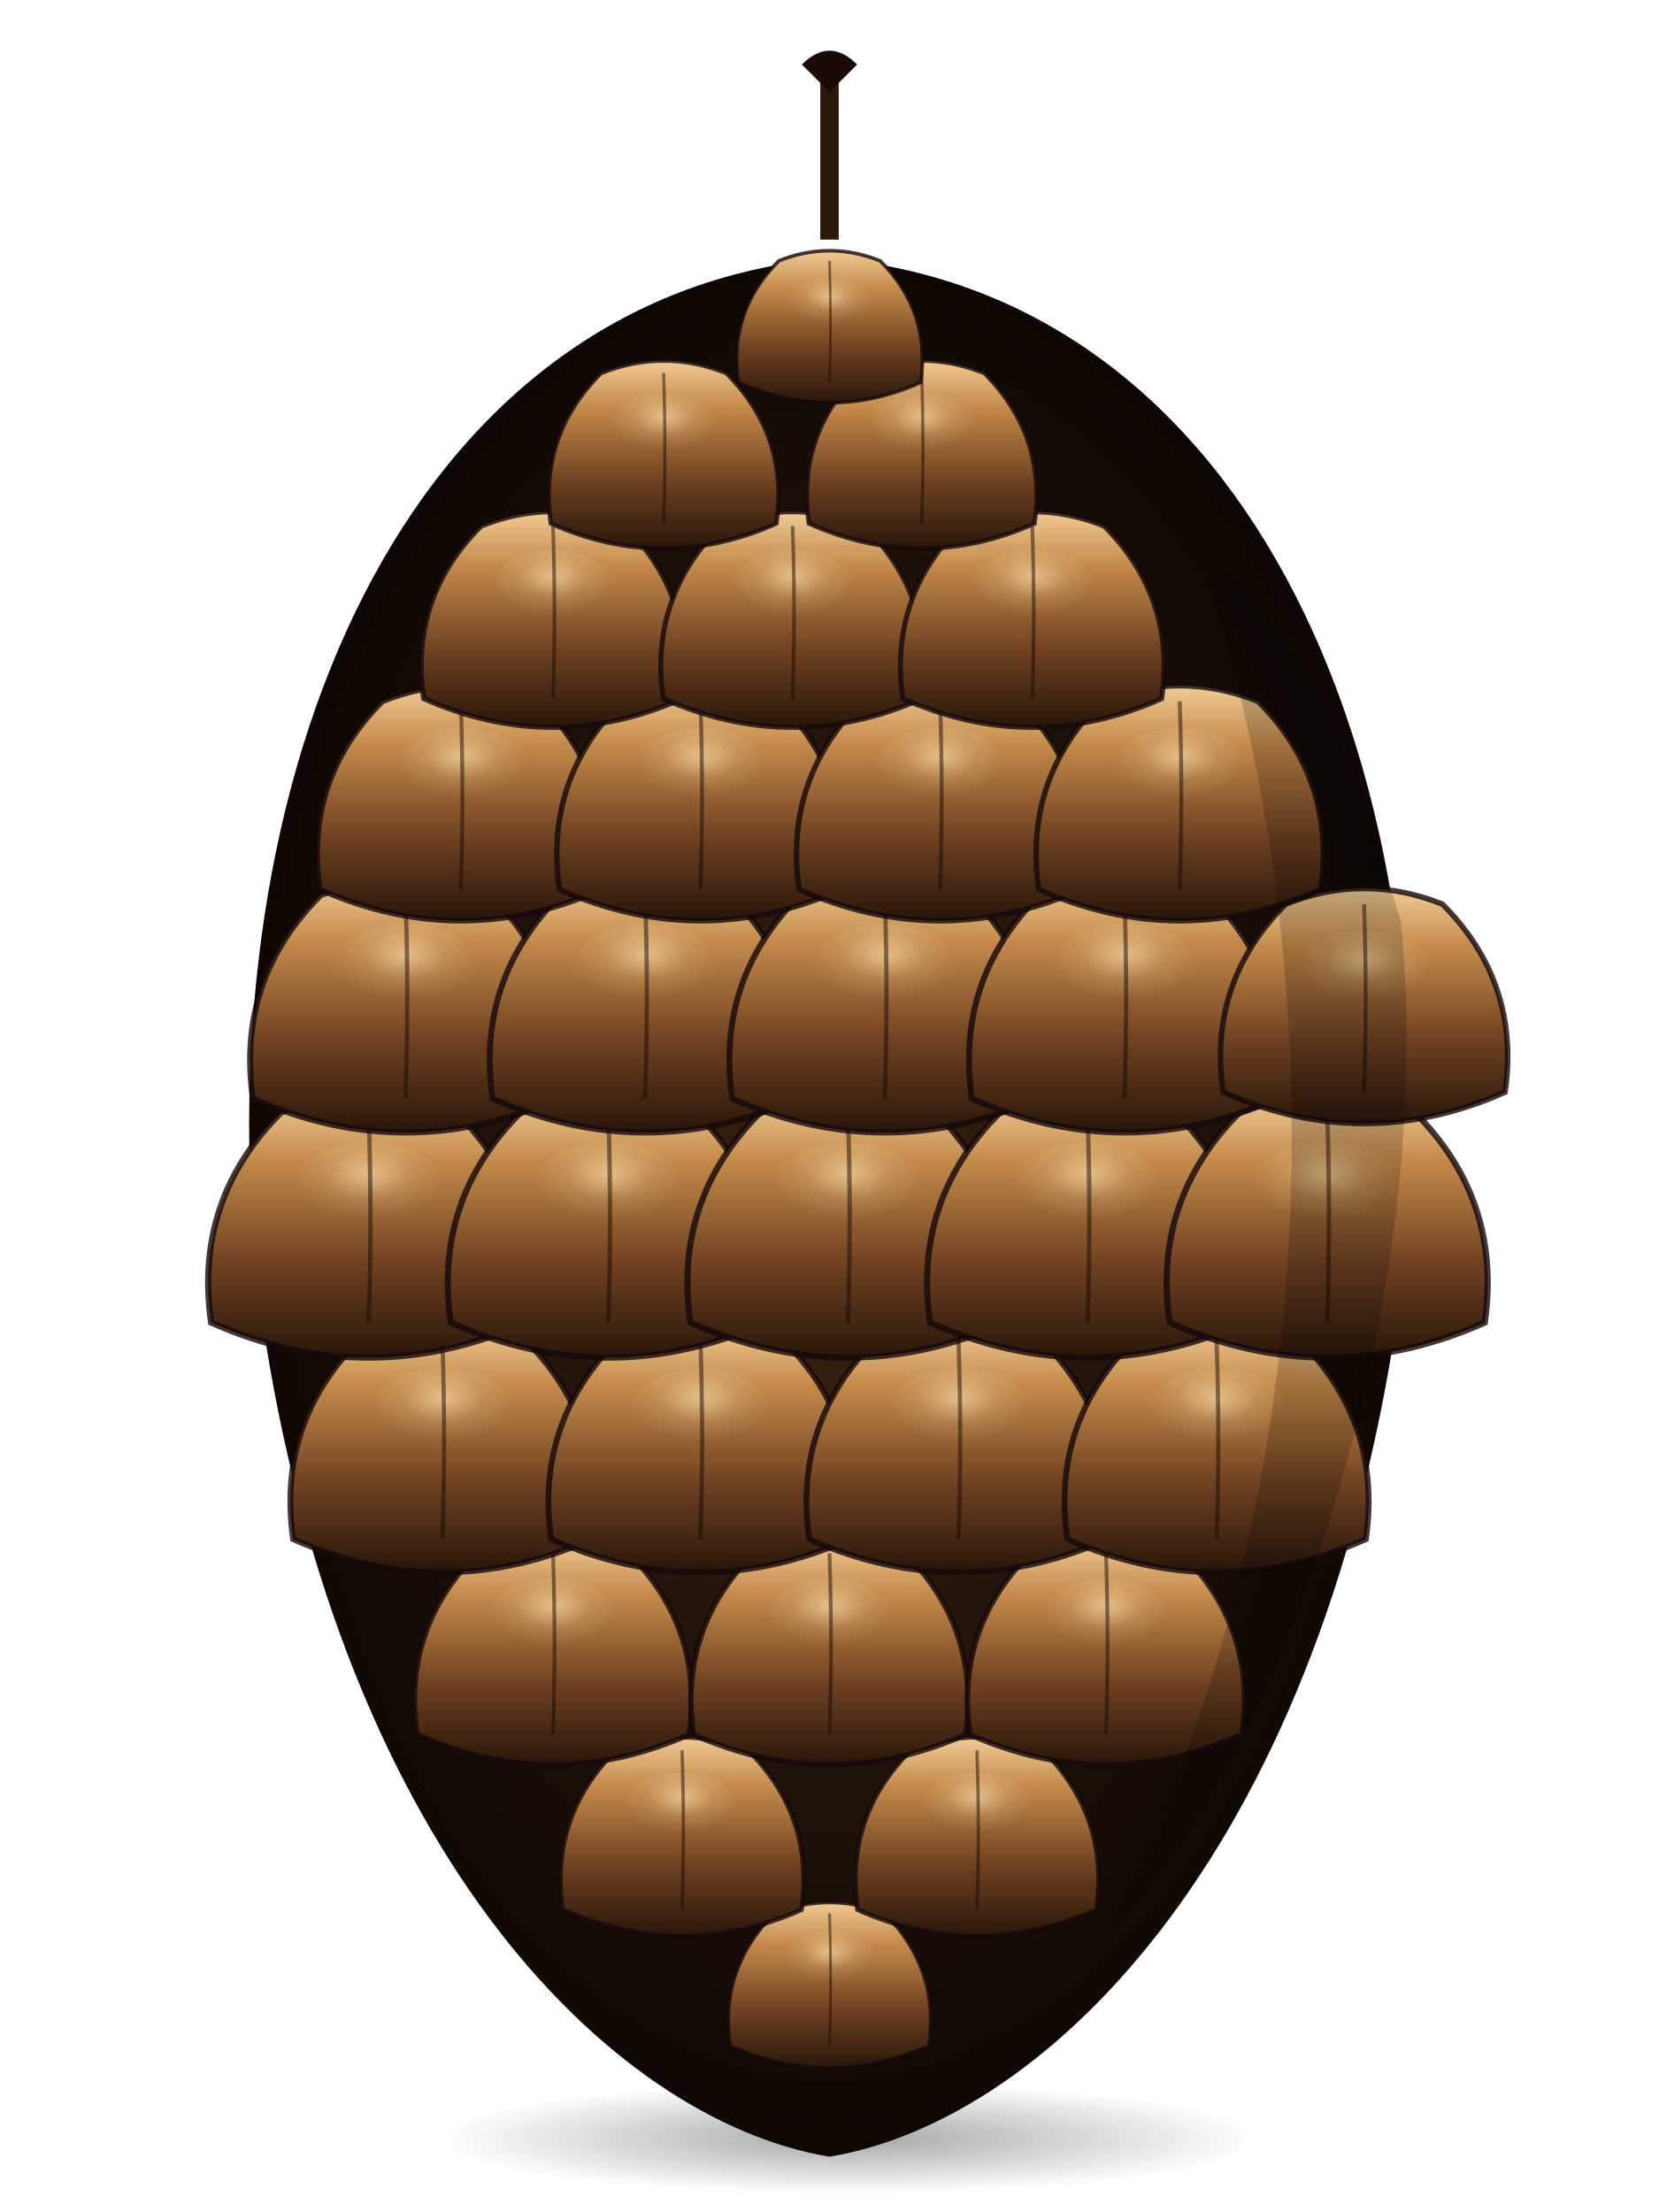
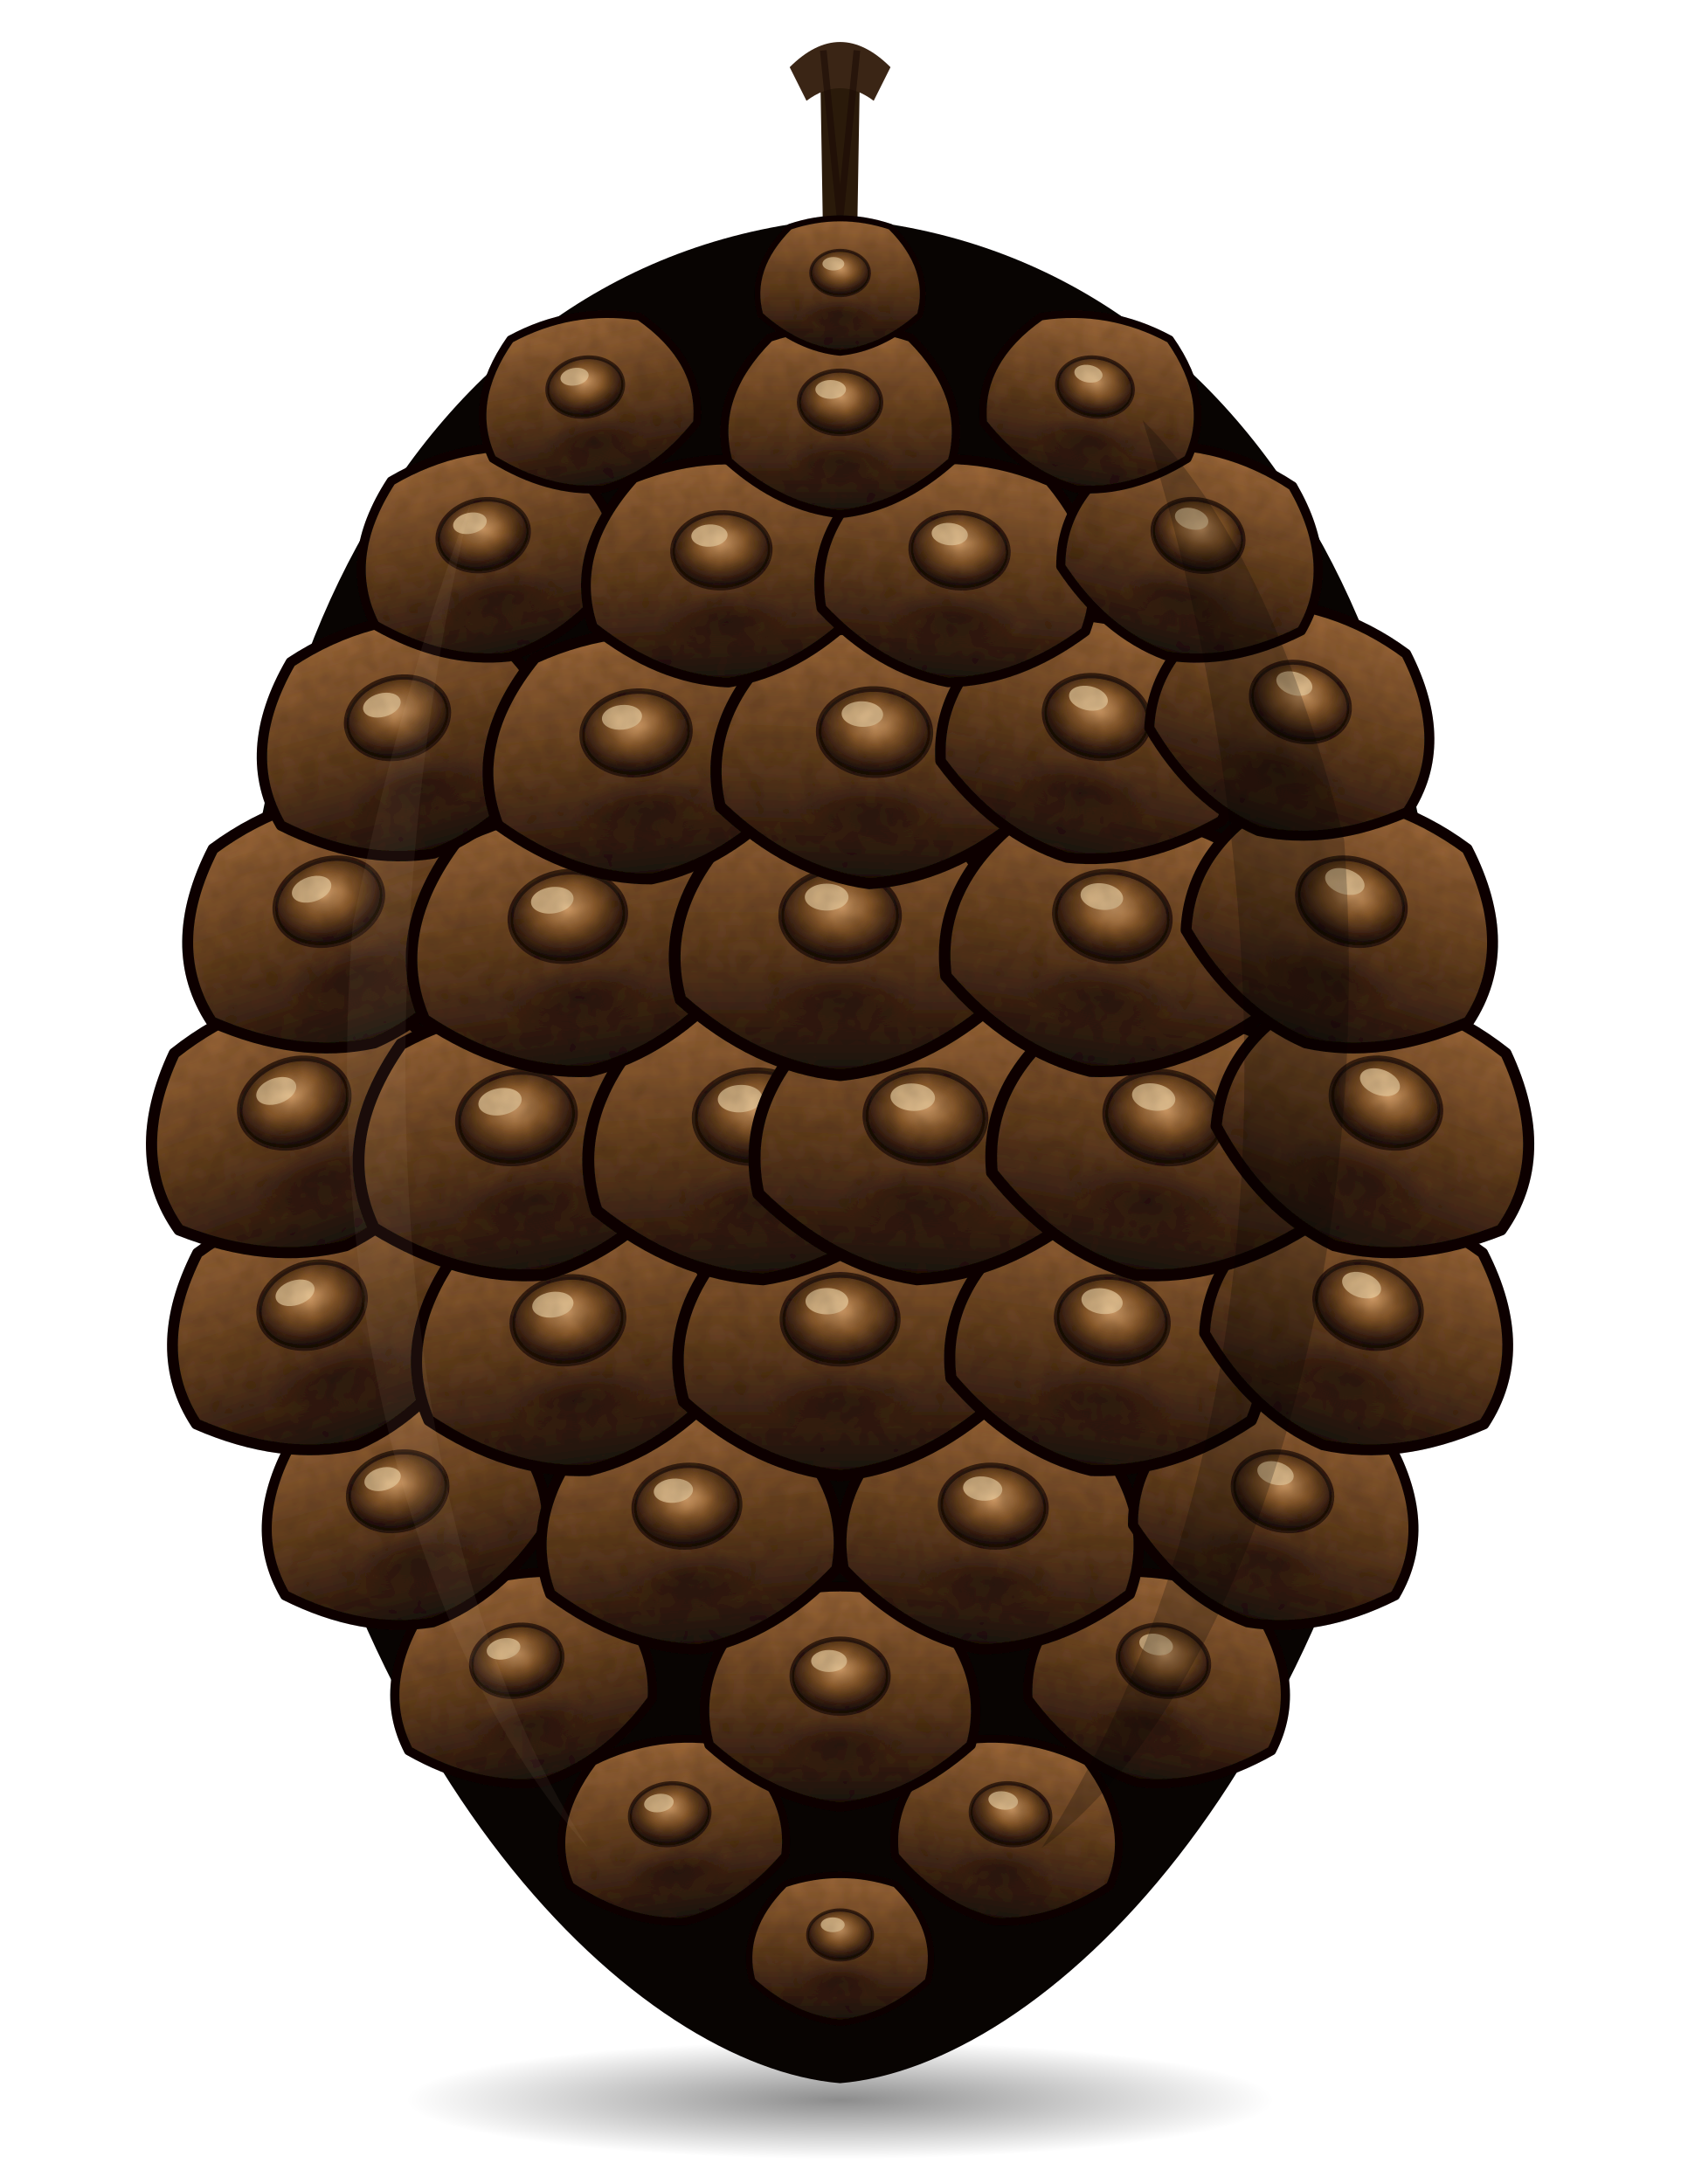
- <svg xmlns="http://www.w3.org/2000/svg" viewBox="0 0 90 120">
+ <svg xmlns="http://www.w3.org/2000/svg" viewBox="0 0 100 130">
  <defs>
-     <linearGradient id="sg" x1="50%" y1="0%" x2="50%" y2="100%">
-       <stop offset="0%" stop-color="#f0cb95" />
-       <stop offset="25%" stop-color="#c48a4a" />
-       <stop offset="65%" stop-color="#6e4020" />
-       <stop offset="100%" stop-color="#28160a" />
+     <filter id="woodTex" x="-5%" y="-5%" width="110%" height="110%">
+       <feTurbulence type="fractalNoise" baseFrequency="0.9" numOctaves="2" seed="7" result="n" />
+       <feColorMatrix in="n" type="matrix" values="0 0 0 0 0                 0 0 0 0 0                 0 0 0 0 0                 0 0 0 0.35 0" result="nf" />
+       <feComposite in="nf" in2="SourceGraphic" operator="in" result="masked" />
+       <feBlend in="SourceGraphic" in2="masked" mode="multiply" />
+     </filter>
+     <linearGradient id="sbody" x1="50%" y1="0%" x2="50%" y2="100%">
+       <stop offset="0%" stop-color="#a06a3a" />
+       <stop offset="55%" stop-color="#5e3a1c" />
+       <stop offset="100%" stop-color="#1c0e05" />
    </linearGradient>
-     <radialGradient id="sh" cx="50%" cy="32%" r="48%">
-       <stop offset="0%" stop-color="#fae0b0" stop-opacity="0.65" />
-       <stop offset="55%" stop-color="#fae0b0" stop-opacity="0.15" />
-       <stop offset="100%" stop-color="#fae0b0" stop-opacity="0" />
+     <radialGradient id="umbo" cx="50%" cy="40%" r="55%">
+       <stop offset="0%" stop-color="#d8a26c" />
+       <stop offset="45%" stop-color="#8a5a2c" />
+       <stop offset="100%" stop-color="#1a0a04" stop-opacity="0.9" />
    </radialGradient>
-     <radialGradient id="bs" cx="50%" cy="50%" r="55%">
-       <stop offset="0%" stop-color="#3a2210" />
-       <stop offset="100%" stop-color="#0a0502" />
+     <radialGradient id="ushadow" cx="50%" cy="60%" r="40%">
+       <stop offset="0%" stop-color="#1a0a04" stop-opacity="0.55" />
+       <stop offset="100%" stop-color="#1a0a04" stop-opacity="0" />
    </radialGradient>
-     <radialGradient id="gr" cx="50%" cy="50%" r="50%">
-       <stop offset="0%" stop-color="#000" stop-opacity="0.35" />
+     <radialGradient id="ground" cx="50%" cy="50%" r="50%">
+       <stop offset="0%" stop-color="#000" stop-opacity="0.45" />
      <stop offset="100%" stop-color="#000" stop-opacity="0" />
    </radialGradient>
-     <g id="scale">
-       <path d="M-9 5 Q-10 -2 -5 -7 Q0 -9 5 -7 Q10 -2 9 5 Q4.5 7 0 7 Q-4.5 7 -9 5 Z" fill="url(#sg)" stroke="#15080a" stroke-width="0.35" stroke-opacity="0.8" />
-       <ellipse cx="0" cy="-2.5" rx="4.5" ry="2.8" fill="url(#sh)" />
-       <path d="M0 -7 Q0.2 -1 0 5" stroke="#1a0b04" stroke-width="0.25" stroke-opacity="0.5" fill="none" />
+     <g id="ps">
+       <path d="M-9.5 3.5 Q-11 -2 -6 -7 Q0 -9 6 -7 Q11 -2 9.5 3.5 Q5 7.5 0 8 Q-5 7.5 -9.5 3.5 Z" fill="url(#sbody)" stroke="#0a0402" stroke-width="0.7" stroke-linejoin="round" />
+       <ellipse cx="0" cy="3" rx="6" ry="2.5" fill="url(#ushadow)" />
+       <ellipse cx="0" cy="-1.5" rx="3.5" ry="2.7" fill="url(#umbo)" />
+       <ellipse cx="0" cy="-1.5" rx="3.5" ry="2.7" fill="none" stroke="#1a0a04" stroke-width="0.35" stroke-opacity="0.7" />
+       <ellipse cx="-0.8" cy="-2.6" rx="1.3" ry="0.8" fill="#f0d3a4" opacity="0.7" />
    </g>
  </defs>
-   <ellipse cx="46" cy="116" rx="22" ry="3" fill="url(#gr)" />
-   <path d="M44.5 4 L45.5 4 L45.5 13 L44.5 13 Z" fill="#2a1a0a" />
-   <path d="M43.5 3.5 Q45 2 46.5 3.5 L45 5 Z" fill="#1a0a05" />
-   <path d="M45 14 C22 16 11 42 14 70 C18 100 33 115 45 117 C57 115 72 100 76 70 C79 42 68 16 45 14 Z" fill="url(#bs)" />
-   <use href="#scale" transform="translate(45 108) scale(0.6)" />
-   <use href="#scale" transform="translate(37 100) scale(0.72)" />
-   <use href="#scale" transform="translate(53 100) scale(0.72)" />
-   <use href="#scale" transform="translate(30 90) scale(0.82)" />
-   <use href="#scale" transform="translate(45 90) scale(0.82)" />
-   <use href="#scale" transform="translate(60 90) scale(0.82)" />
-   <use href="#scale" transform="translate(24 79) scale(0.9)" />
-   <use href="#scale" transform="translate(38 79) scale(0.9)" />
-   <use href="#scale" transform="translate(52 79) scale(0.9)" />
-   <use href="#scale" transform="translate(66 79) scale(0.9)" />
-   <use href="#scale" transform="translate(20 67) scale(0.95)" />
-   <use href="#scale" transform="translate(33 67) scale(0.95)" />
-   <use href="#scale" transform="translate(46 67) scale(0.95)" />
-   <use href="#scale" transform="translate(59 67) scale(0.95)" />
-   <use href="#scale" transform="translate(72 67) scale(0.95)" />
-   <use href="#scale" transform="translate(22 55) scale(0.92)" />
-   <use href="#scale" transform="translate(35 55) scale(0.92)" />
-   <use href="#scale" transform="translate(48 55) scale(0.92)" />
-   <use href="#scale" transform="translate(61 55) scale(0.92)" />
-   <use href="#scale" transform="translate(74 55) scale(0.85)" />
-   <use href="#scale" transform="translate(25 44) scale(0.85)" />
-   <use href="#scale" transform="translate(38 44) scale(0.85)" />
-   <use href="#scale" transform="translate(51 44) scale(0.85)" />
-   <use href="#scale" transform="translate(64 44) scale(0.85)" />
-   <use href="#scale" transform="translate(30 34) scale(0.78)" />
-   <use href="#scale" transform="translate(43 34) scale(0.78)" />
-   <use href="#scale" transform="translate(56 34) scale(0.78)" />
-   <use href="#scale" transform="translate(36 25) scale(0.68)" />
-   <use href="#scale" transform="translate(50 25) scale(0.68)" />
-   <use href="#scale" transform="translate(45 18) scale(0.55)" />
-   <path d="M65 30 C72 50 73 80 60 105 C70 95 78 70 76 50 C73 40 70 33 65 30 Z" fill="#000" opacity="0.18" />
+   <ellipse cx="50" cy="125" rx="26" ry="3.5" fill="url(#ground)" />
+   <g transform="translate(50 3)">
+     <path d="M-1.2 0 L1.2 0 L1 12 L-1 12 Z" fill="#2a1a0a" />
+     <path d="M-3 1 Q0 -2 3 1 L2 3 Q0 1.5 -2 3 Z" fill="#3a2515" />
+     <path d="M-1 0 Q-0.5 5 0 10 Q0.5 5 1 0" stroke="#1a0a05" stroke-width="0.4" fill="none" opacity="0.6" />
+   </g>
+   <path d="M50 13 C24 15 11 43 15 73 C20 106 38 123 50 124 C62 123 80 106 85 73 C89 43 76 15 50 13 Z" fill="#080402" />
+   <g filter="url(#woodTex)">
+     <use href="#ps" transform="translate(50 116) scale(0.55) rotate(0)" />
+     <use href="#ps" transform="translate(40 109) scale(0.68) rotate(-8)" />
+     <use href="#ps" transform="translate(60 109) scale(0.68) rotate(8)" />
+     <use href="#ps" transform="translate(31 100) scale(0.78) rotate(-12)" />
+     <use href="#ps" transform="translate(50 101) scale(0.82)" />
+     <use href="#ps" transform="translate(69 100) scale(0.78) rotate(12)" />
+     <use href="#ps" transform="translate(24 90) scale(0.85) rotate(-15)" />
+     <use href="#ps" transform="translate(41 91) scale(0.9) rotate(-5)" />
+     <use href="#ps" transform="translate(59 91) scale(0.9) rotate(5)" />
+     <use href="#ps" transform="translate(76 90) scale(0.85) rotate(15)" />
+     <use href="#ps" transform="translate(19 79) scale(0.92) rotate(-18)" />
+     <use href="#ps" transform="translate(34 80) scale(0.95) rotate(-8)" />
+     <use href="#ps" transform="translate(50 80) scale(0.98)" />
+     <use href="#ps" transform="translate(66 80) scale(0.95) rotate(8)" />
+     <use href="#ps" transform="translate(81 79) scale(0.92) rotate(18)" />
+     <use href="#ps" transform="translate(18 67) scale(0.95) rotate(-20)" />
+     <use href="#ps" transform="translate(31 68) scale(1.0) rotate(-10)" />
+     <use href="#ps" transform="translate(45 68) scale(1.02) rotate(-3)" />
+     <use href="#ps" transform="translate(55 68) scale(1.02) rotate(3)" />
+     <use href="#ps" transform="translate(69 68) scale(1.0) rotate(10)" />
+     <use href="#ps" transform="translate(82 67) scale(0.95) rotate(20)" />
+     <use href="#ps" transform="translate(20 55) scale(0.93) rotate(-18)" />
+     <use href="#ps" transform="translate(34 56) scale(0.98) rotate(-8)" />
+     <use href="#ps" transform="translate(50 56) scale(1.0)" />
+     <use href="#ps" transform="translate(66 56) scale(0.98) rotate(8)" />
+     <use href="#ps" transform="translate(80 55) scale(0.93) rotate(18)" />
+     <use href="#ps" transform="translate(24 44) scale(0.88) rotate(-15)" />
+     <use href="#ps" transform="translate(38 45) scale(0.92) rotate(-6)" />
+     <use href="#ps" transform="translate(52 45) scale(0.95) rotate(2)" />
+     <use href="#ps" transform="translate(65 44) scale(0.9) rotate(12)" />
+     <use href="#ps" transform="translate(77 43) scale(0.85) rotate(18)" />
+     <use href="#ps" transform="translate(29 33) scale(0.78) rotate(-12)" />
+     <use href="#ps" transform="translate(43 34) scale(0.83) rotate(-3)" />
+     <use href="#ps" transform="translate(57 34) scale(0.83) rotate(5)" />
+     <use href="#ps" transform="translate(71 33) scale(0.78) rotate(15)" />
+     <use href="#ps" transform="translate(35 24) scale(0.65) rotate(-10)" />
+     <use href="#ps" transform="translate(50 25) scale(0.7)" />
+     <use href="#ps" transform="translate(65 24) scale(0.65) rotate(10)" />
+     <use href="#ps" transform="translate(50 17) scale(0.5)" />
+   </g>
+   <path d="M68 25 C76 50 78 85 62 110 C73 102 82 78 80 50 C77 38 73 30 68 25 Z" fill="#000" opacity="0.22" />
+   <path d="M28 30 C22 55 22 90 35 110 C26 100 19 80 21 55 C23 45 26 35 28 30 Z" fill="#f0d3a4" opacity="0.06" />
</svg>
